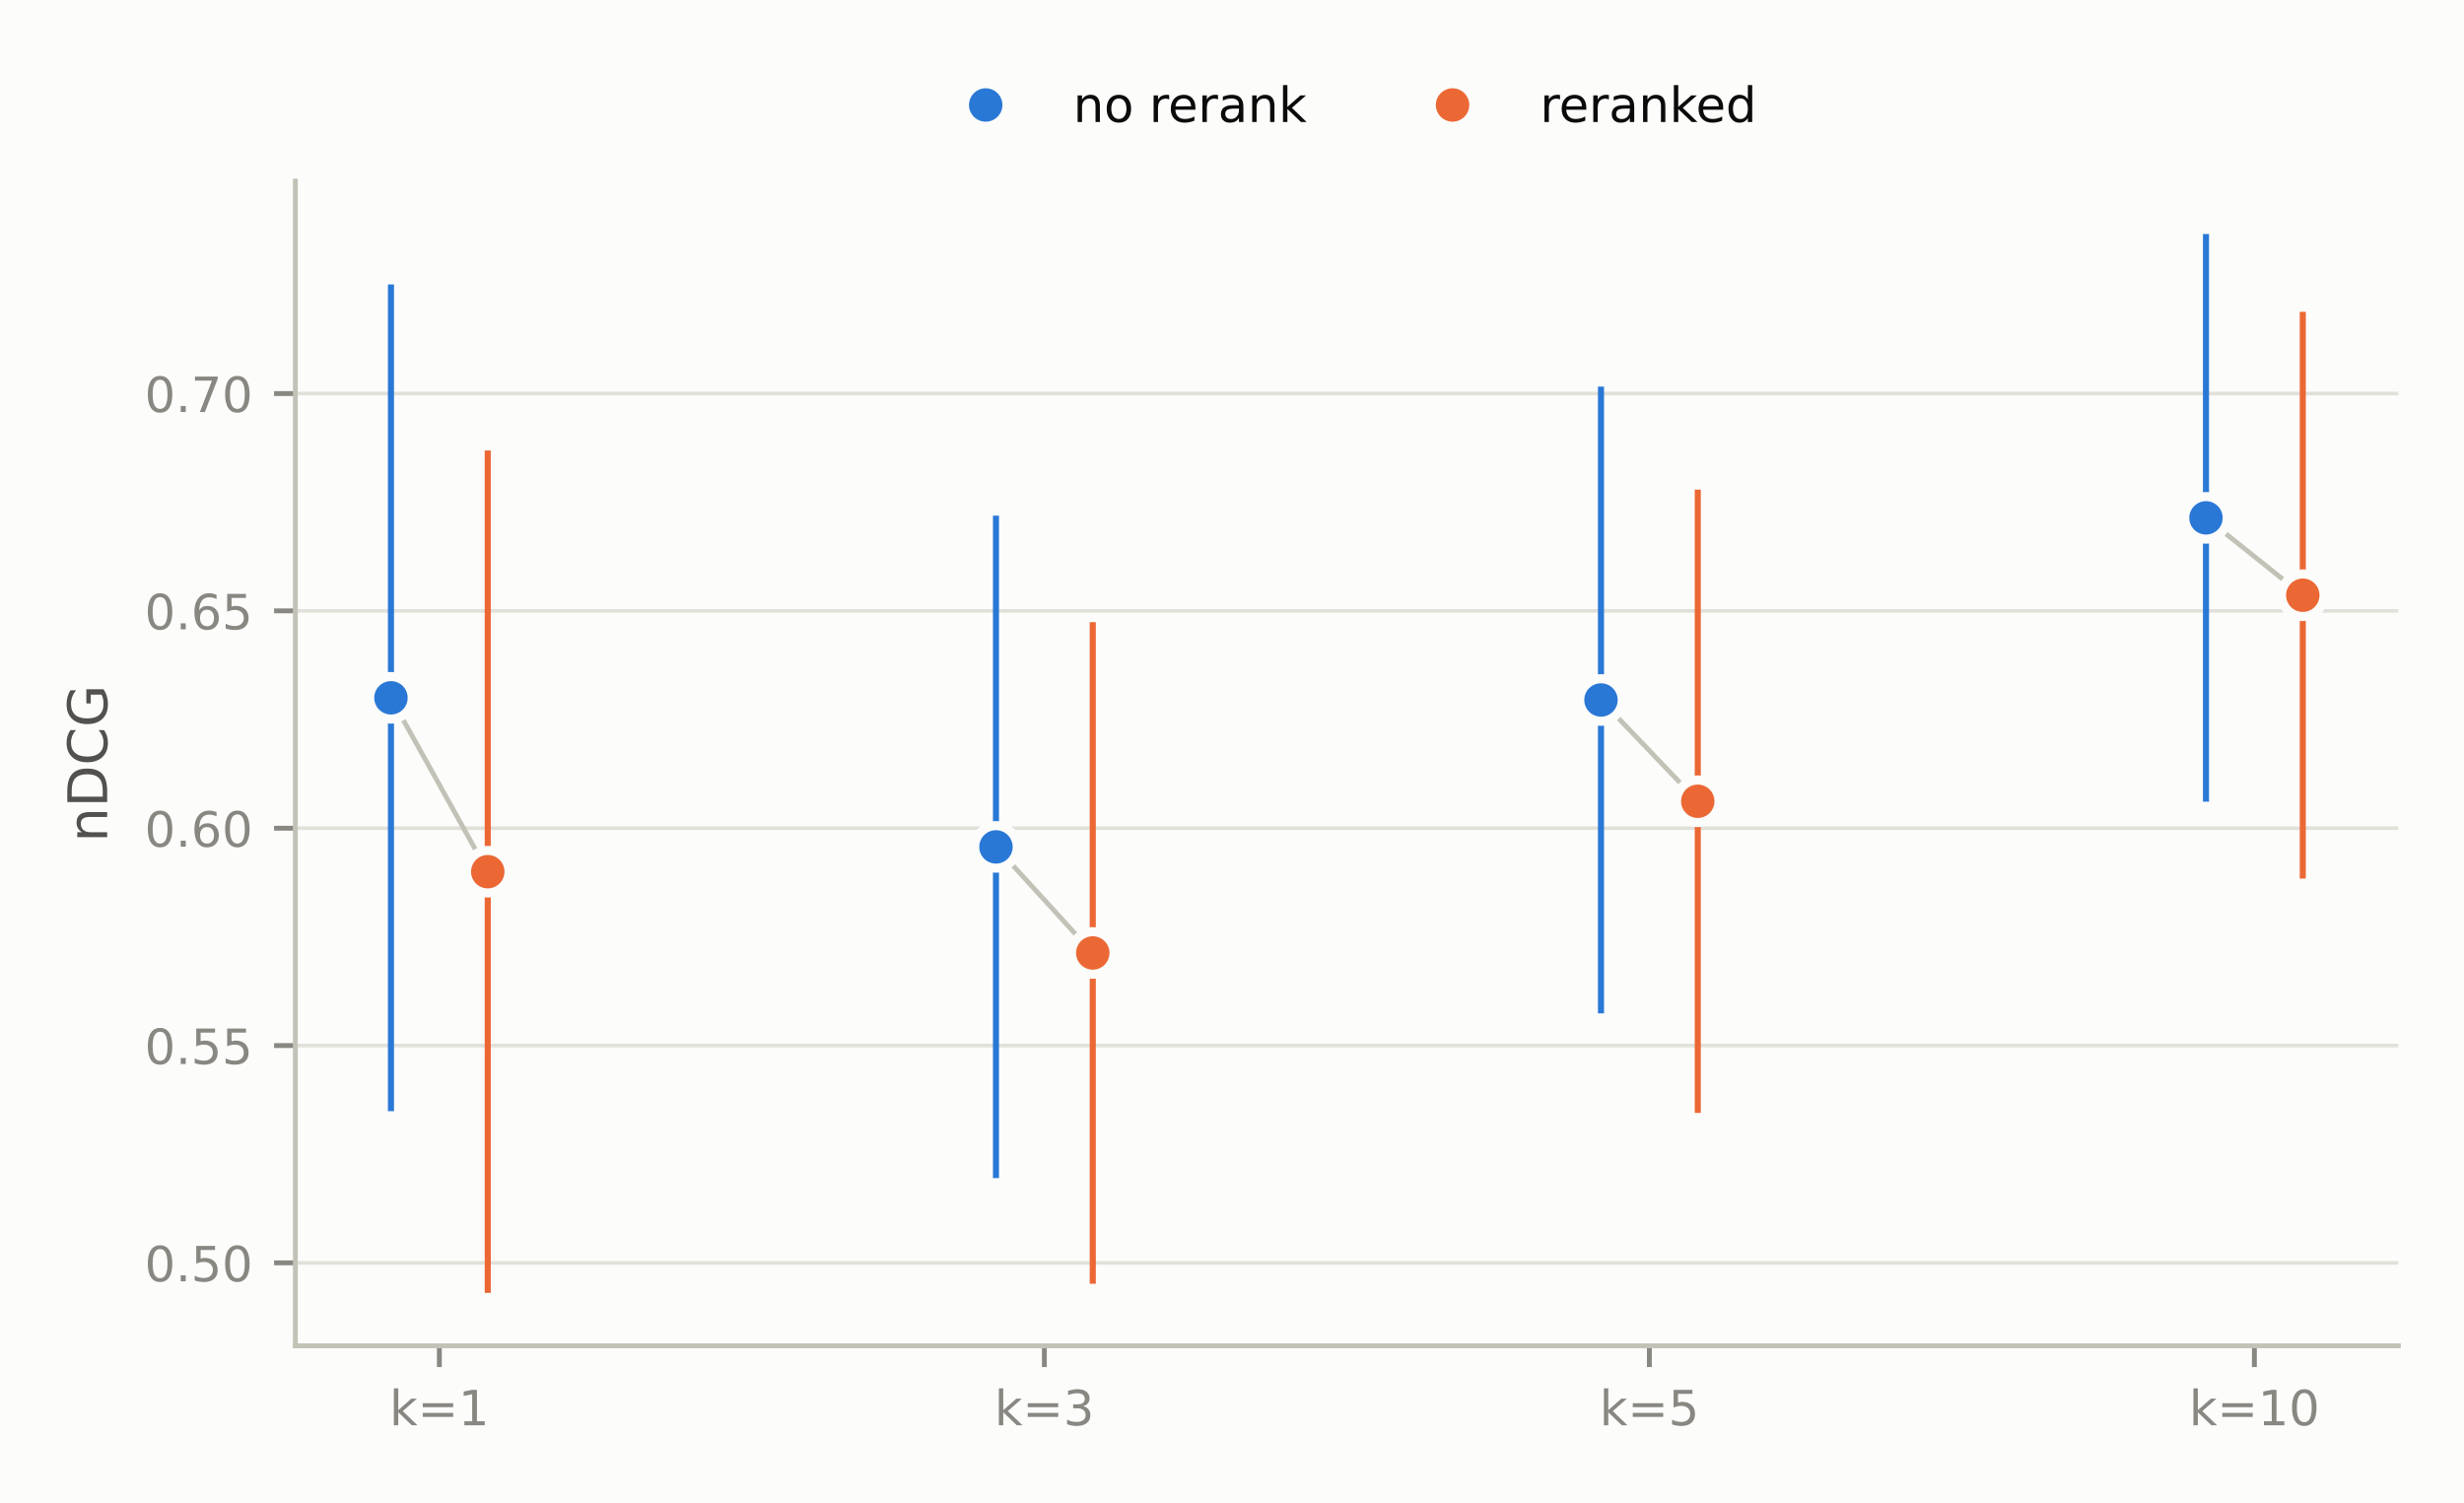
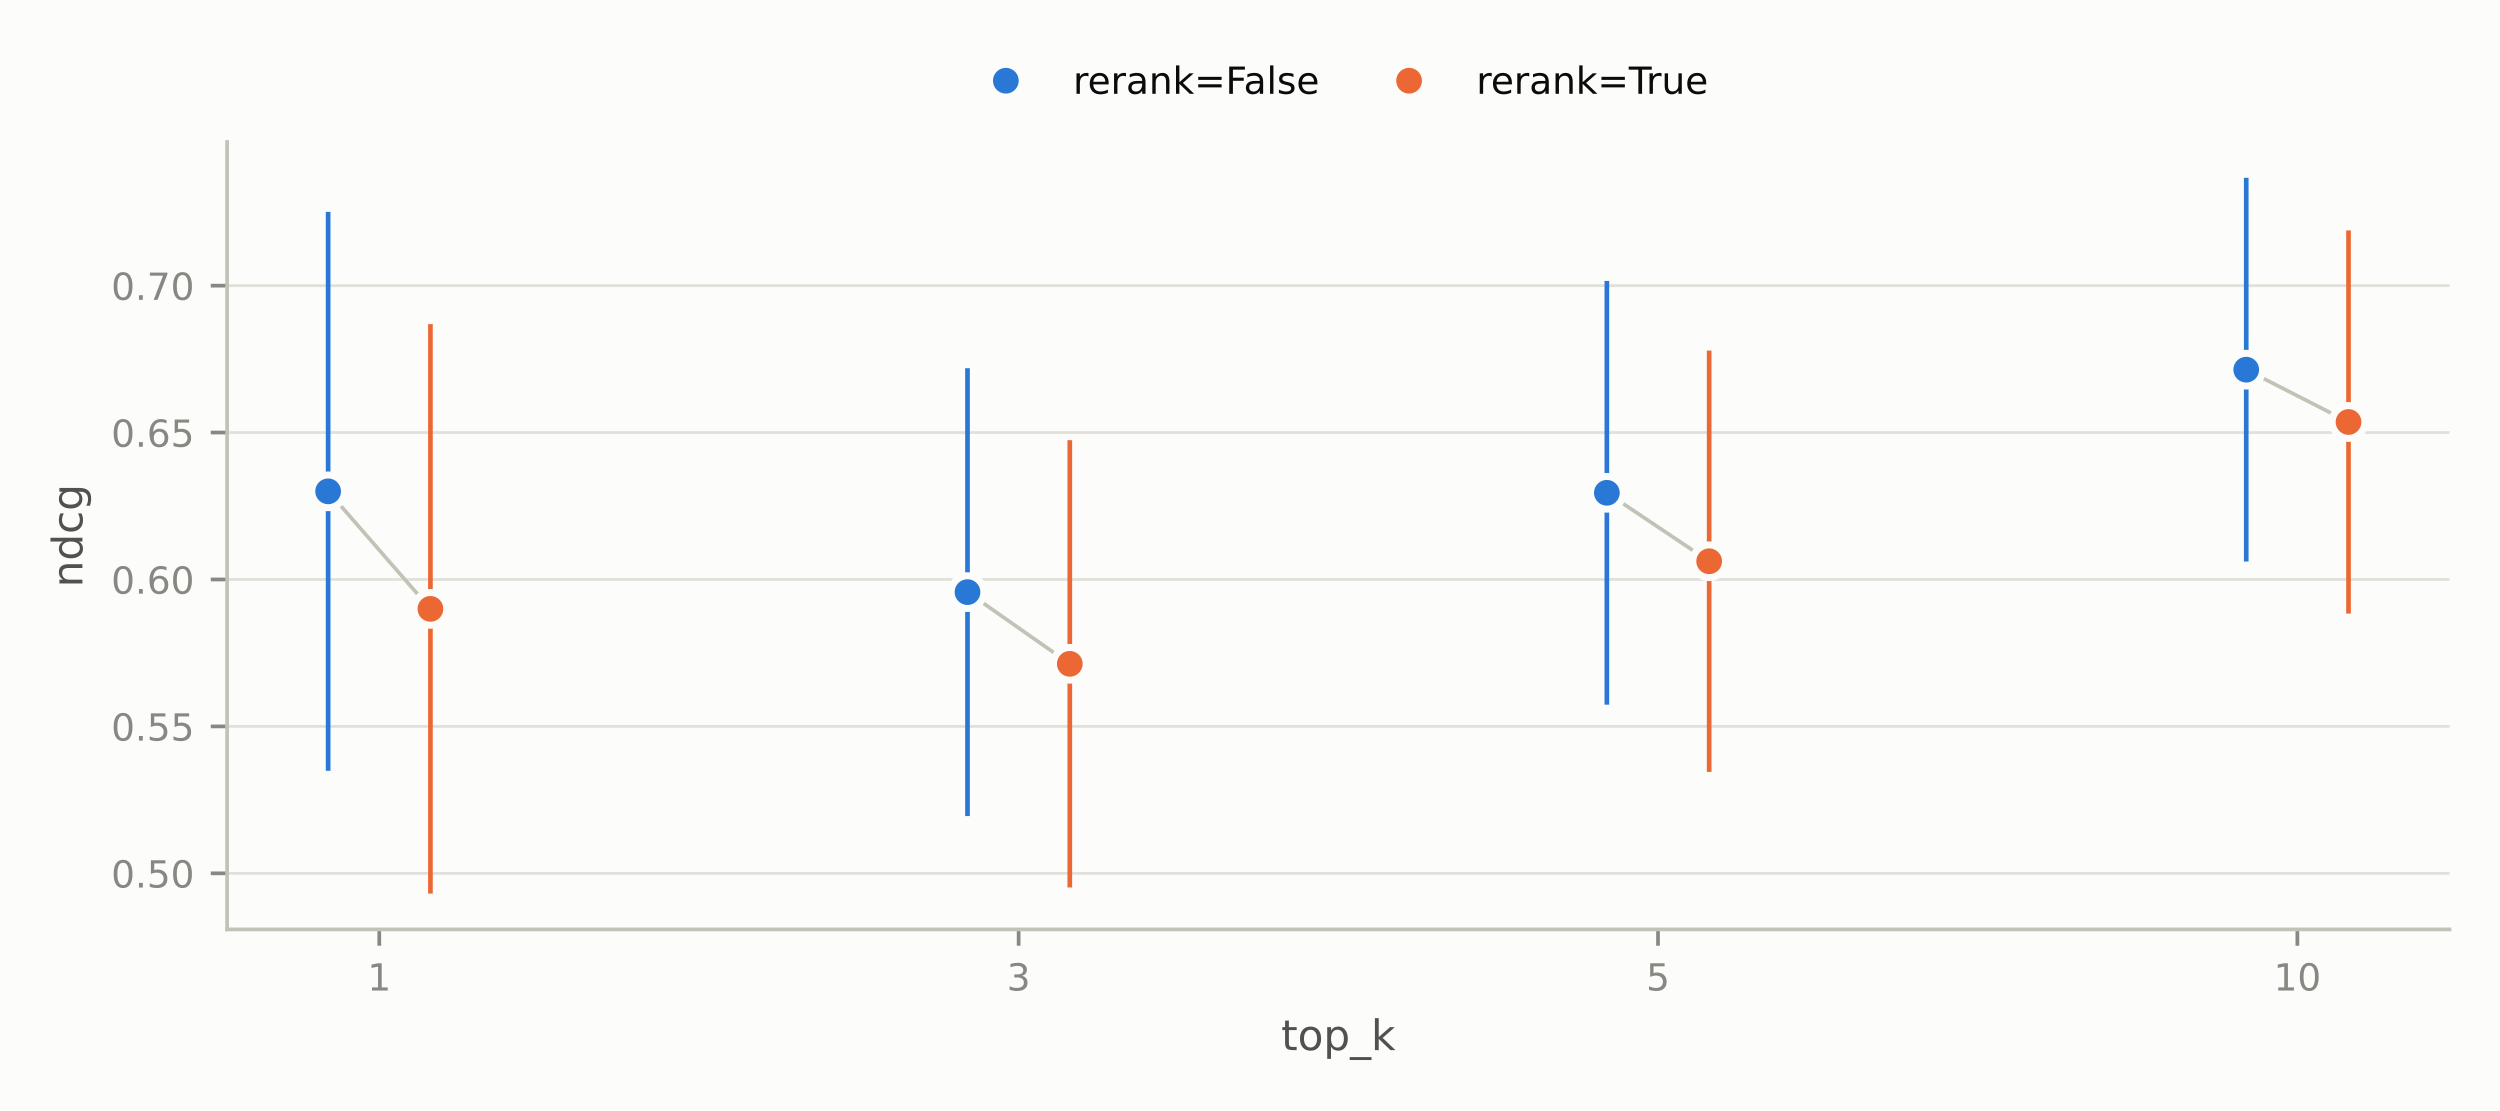
- <svg xmlns="http://www.w3.org/2000/svg" xmlns:xlink="http://www.w3.org/1999/xlink" width="405.533pt" height="247.303pt" viewBox="0 0 405.533 247.303" version="1.1">
+ <svg xmlns="http://www.w3.org/2000/svg" xmlns:xlink="http://www.w3.org/1999/xlink" width="535.131pt" height="237.742pt" viewBox="0 0 535.131 237.742" version="1.1">
  <defs>
    <style type="text/css">*{stroke-linejoin: round; stroke-linecap: butt}</style>
  </defs>
  <g id="figure_1">
    <g id="patch_1">
-       <path d="M 0 247.303  L 405.533 247.303  L 405.533 0  L 0 0  z " style="fill: #fcfcfb" />
+       <path d="M 0 237.742  L 535.131 237.742  L 535.131 -0  L 0 -0  z " style="fill: #fcfcfb" />
    </g>
    <g id="axes_1">
      <g id="patch_2">
-         <path d="M 48.612 221.502  L 394.733 221.502  L 394.733 29.804  L 48.612 29.804  z " style="fill: #fcfcfb" />
+         <path d="M 48.613 198.941  L 524.331 198.941  L 524.331 30.396  L 48.613 30.396  z " style="fill: #fcfcfb" />
      </g>
      <g id="matplotlib.axis_1">
        <g id="xtick_1">
          <g id="line2d_1">
            <defs>
-               <path id="m6f95f24a88" d="M 0 0  L 0 3.5  " style="stroke: #898781; stroke-width: 0.8" />
-             </defs>
-             <g>
-               <use xlink:href="#m6f95f24a88" x="72.311" y="221.502" style="fill: #898781; stroke: #898781; stroke-width: 0.8" />
+               <path id="me12840c925" d="M 0 0  L 0 3.5  " style="stroke: #898781; stroke-width: 0.8" />
+             </defs>
+             <g>
+               <use xlink:href="#me12840c925" x="81.185" y="198.941" style="fill: #898781; stroke: #898781; stroke-width: 0.8" />
            </g>
          </g>
          <g id="text_1">
-             <g style="fill: #898781" transform="translate(64.09804 234.5812) scale(0.08 -0.08)">
-               <defs>
-                 <path id="DejaVuSans-4e" d="M 581 4863  L 1159 4863  L 1159 1991  L 2875 3500  L 3609 3500  L 1753 1863  L 3688 0  L 2938 0  L 1159 1709  L 1159 0  L 581 0  L 581 4863  z " transform="scale(0.015625)" />
-                 <path id="DejaVuSans-20" d="M 678 2906  L 4684 2906  L 4684 2381  L 678 2381  L 678 2906  z M 678 1631  L 4684 1631  L 4684 1100  L 678 1100  L 678 1631  z " transform="scale(0.015625)" />
+             <g style="fill: #898781" transform="translate(78.64037 212.019) scale(0.08 -0.08)">
+               <defs>
                <path id="DejaVuSans-14" d="M 794 531  L 1825 531  L 1825 4091  L 703 3866  L 703 4441  L 1819 4666  L 2450 4666  L 2450 531  L 3481 531  L 3481 0  L 794 0  L 794 531  z " transform="scale(0.015625)" />
              </defs>
-               <use xlink:href="#DejaVuSans-4e" />
-               <use xlink:href="#DejaVuSans-20" transform="translate(57.90625 0)" />
-               <use xlink:href="#DejaVuSans-14" transform="translate(141.7031 0)" />
+               <use xlink:href="#DejaVuSans-14" />
            </g>
          </g>
        </g>
        <g id="xtick_2">
          <g id="line2d_2">
            <g>
-               <use xlink:href="#m6f95f24a88" x="171.885" y="221.502" style="fill: #898781; stroke: #898781; stroke-width: 0.8" />
+               <use xlink:href="#me12840c925" x="218.043" y="198.941" style="fill: #898781; stroke: #898781; stroke-width: 0.8" />
            </g>
          </g>
          <g id="text_2">
-             <g style="fill: #898781" transform="translate(163.6723 234.5812) scale(0.08 -0.08)">
+             <g style="fill: #898781" transform="translate(215.4982 212.019) scale(0.08 -0.08)">
              <defs>
                <path id="DejaVuSans-16" d="M 2597 2516  Q 3050 2419 3304 2112  Q 3559 1806 3559 1356  Q 3559 666 3084 287  Q 2609 -91 1734 -91  Q 1441 -91 1130 -33  Q 819 25 488 141  L 488 750  Q 750 597 1062 519  Q 1375 441 1716 441  Q 2309 441 2620 675  Q 2931 909 2931 1356  Q 2931 1769 2642 2001  Q 2353 2234 1838 2234  L 1294 2234  L 1294 2753  L 1863 2753  Q 2328 2753 2575 2939  Q 2822 3125 2822 3475  Q 2822 3834 2567 4026  Q 2313 4219 1838 4219  Q 1578 4219 1281 4162  Q 984 4106 628 3988  L 628 4550  Q 988 4650 1302 4700  Q 1616 4750 1894 4750  Q 2613 4750 3031 4423  Q 3450 4097 3450 3541  Q 3450 3153 3228 2886  Q 3006 2619 2597 2516  z " transform="scale(0.015625)" />
              </defs>
-               <use xlink:href="#DejaVuSans-4e" />
-               <use xlink:href="#DejaVuSans-20" transform="translate(57.90625 0)" />
-               <use xlink:href="#DejaVuSans-16" transform="translate(141.7031 0)" />
+               <use xlink:href="#DejaVuSans-16" />
            </g>
          </g>
        </g>
        <g id="xtick_3">
          <g id="line2d_3">
            <g>
-               <use xlink:href="#m6f95f24a88" x="271.46" y="221.502" style="fill: #898781; stroke: #898781; stroke-width: 0.8" />
+               <use xlink:href="#me12840c925" x="354.901" y="198.941" style="fill: #898781; stroke: #898781; stroke-width: 0.8" />
            </g>
          </g>
          <g id="text_3">
-             <g style="fill: #898781" transform="translate(263.2465 234.5812) scale(0.08 -0.08)">
+             <g style="fill: #898781" transform="translate(352.3561 212.019) scale(0.08 -0.08)">
              <defs>
                <path id="DejaVuSans-18" d="M 691 4666  L 3169 4666  L 3169 4134  L 1269 4134  L 1269 2991  Q 1406 3038 1543 3061  Q 1681 3084 1819 3084  Q 2600 3084 3056 2656  Q 3513 2228 3513 1497  Q 3513 744 3044 326  Q 2575 -91 1722 -91  Q 1428 -91 1123 -41  Q 819 9 494 109  L 494 744  Q 775 591 1075 516  Q 1375 441 1709 441  Q 2250 441 2565 725  Q 2881 1009 2881 1497  Q 2881 1984 2565 2268  Q 2250 2553 1709 2553  Q 1456 2553 1204 2497  Q 953 2441 691 2322  L 691 4666  z " transform="scale(0.015625)" />
              </defs>
-               <use xlink:href="#DejaVuSans-4e" />
-               <use xlink:href="#DejaVuSans-20" transform="translate(57.90625 0)" />
-               <use xlink:href="#DejaVuSans-18" transform="translate(141.7031 0)" />
+               <use xlink:href="#DejaVuSans-18" />
            </g>
          </g>
        </g>
        <g id="xtick_4">
          <g id="line2d_4">
            <g>
-               <use xlink:href="#m6f95f24a88" x="371.034" y="221.502" style="fill: #898781; stroke: #898781; stroke-width: 0.8" />
+               <use xlink:href="#me12840c925" x="491.759" y="198.941" style="fill: #898781; stroke: #898781; stroke-width: 0.8" />
            </g>
          </g>
          <g id="text_4">
-             <g style="fill: #898781" transform="translate(360.2757 234.5812) scale(0.08 -0.08)">
+             <g style="fill: #898781" transform="translate(486.6689 212.019) scale(0.08 -0.08)">
              <defs>
                <path id="DejaVuSans-13" d="M 2034 4250  Q 1547 4250 1301 3770  Q 1056 3291 1056 2328  Q 1056 1369 1301 889  Q 1547 409 2034 409  Q 2525 409 2770 889  Q 3016 1369 3016 2328  Q 3016 3291 2770 3770  Q 2525 4250 2034 4250  z M 2034 4750  Q 2819 4750 3233 4129  Q 3647 3509 3647 2328  Q 3647 1150 3233 529  Q 2819 -91 2034 -91  Q 1250 -91 836 529  Q 422 1150 422 2328  Q 422 3509 836 4129  Q 1250 4750 2034 4750  z " transform="scale(0.015625)" />
              </defs>
-               <use xlink:href="#DejaVuSans-4e" />
-               <use xlink:href="#DejaVuSans-20" transform="translate(57.90625 0)" />
-               <use xlink:href="#DejaVuSans-14" transform="translate(141.7031 0)" />
-               <use xlink:href="#DejaVuSans-13" transform="translate(205.3281 0)" />
-             </g>
+               <use xlink:href="#DejaVuSans-14" />
+               <use xlink:href="#DejaVuSans-13" transform="translate(63.625 0)" />
+             </g>
+           </g>
+         </g>
+         <g id="text_5">
+           <g style="fill: #52514e" transform="translate(274.242 224.7794) scale(0.09 -0.09)">
+             <defs>
+               <path id="DejaVuSans-57" d="M 1172 4494  L 1172 3500  L 2356 3500  L 2356 3053  L 1172 3053  L 1172 1153  Q 1172 725 1289 603  Q 1406 481 1766 481  L 2356 481  L 2356 0  L 1766 0  Q 1100 0 847 248  Q 594 497 594 1153  L 594 3053  L 172 3053  L 172 3500  L 594 3500  L 594 4494  L 1172 4494  z " transform="scale(0.015625)" />
+               <path id="DejaVuSans-52" d="M 1959 3097  Q 1497 3097 1228 2736  Q 959 2375 959 1747  Q 959 1119 1226 758  Q 1494 397 1959 397  Q 2419 397 2687 759  Q 2956 1122 2956 1747  Q 2956 2369 2687 2733  Q 2419 3097 1959 3097  z M 1959 3584  Q 2709 3584 3137 3096  Q 3566 2609 3566 1747  Q 3566 888 3137 398  Q 2709 -91 1959 -91  Q 1206 -91 779 398  Q 353 888 353 1747  Q 353 2609 779 3096  Q 1206 3584 1959 3584  z " transform="scale(0.015625)" />
+               <path id="DejaVuSans-53" d="M 1159 525  L 1159 -1331  L 581 -1331  L 581 3500  L 1159 3500  L 1159 2969  Q 1341 3281 1617 3432  Q 1894 3584 2278 3584  Q 2916 3584 3314 3078  Q 3713 2572 3713 1747  Q 3713 922 3314 415  Q 2916 -91 2278 -91  Q 1894 -91 1617 61  Q 1341 213 1159 525  z M 3116 1747  Q 3116 2381 2855 2742  Q 2594 3103 2138 3103  Q 1681 3103 1420 2742  Q 1159 2381 1159 1747  Q 1159 1113 1420 752  Q 1681 391 2138 391  Q 2594 391 2855 752  Q 3116 1113 3116 1747  z " transform="scale(0.015625)" />
+               <path id="DejaVuSans-42" d="M 3263 -1063  L 3263 -1509  L -63 -1509  L -63 -1063  L 3263 -1063  z " transform="scale(0.015625)" />
+               <path id="DejaVuSans-4e" d="M 581 4863  L 1159 4863  L 1159 1991  L 2875 3500  L 3609 3500  L 1753 1863  L 3688 0  L 2938 0  L 1159 1709  L 1159 0  L 581 0  L 581 4863  z " transform="scale(0.015625)" />
+             </defs>
+             <use xlink:href="#DejaVuSans-57" />
+             <use xlink:href="#DejaVuSans-52" transform="translate(39.20312 0)" />
+             <use xlink:href="#DejaVuSans-53" transform="translate(100.3906 0)" />
+             <use xlink:href="#DejaVuSans-42" transform="translate(163.875 0)" />
+             <use xlink:href="#DejaVuSans-4e" transform="translate(213.875 0)" />
          </g>
        </g>
      </g>
      <g id="matplotlib.axis_2">
        <g id="ytick_1">
          <g id="line2d_5">
-             <path d="M 48.612 207.853  L 394.733 207.853  " clip-path="url(#p7a09bce67a)" style="fill: none; stroke: #e1e0d9; stroke-width: 0.6; stroke-linecap: round" />
+             <path d="M 48.613 186.94  L 524.331 186.94  " clip-path="url(#p72d8df6073)" style="fill: none; stroke: #e1e0d9; stroke-width: 0.6; stroke-linecap: round" />
          </g>
          <g id="line2d_6">
            <defs>
-               <path id="m1d4fa30720" d="M 0 0  L -3.5 0  " style="stroke: #898781; stroke-width: 0.8" />
-             </defs>
-             <g>
-               <use xlink:href="#m1d4fa30720" x="48.612" y="207.853" style="fill: #898781; stroke: #898781; stroke-width: 0.8" />
-             </g>
-           </g>
-           <g id="text_5">
-             <g style="fill: #898781" transform="translate(23.8 210.8917) scale(0.08 -0.08)">
+               <path id="m67ef03d42b" d="M 0 0  L -3.5 0  " style="stroke: #898781; stroke-width: 0.8" />
+             </defs>
+             <g>
+               <use xlink:href="#m67ef03d42b" x="48.613" y="186.94" style="fill: #898781; stroke: #898781; stroke-width: 0.8" />
+             </g>
+           </g>
+           <g id="text_6">
+             <g style="fill: #898781" transform="translate(23.8007 189.9788) scale(0.08 -0.08)">
              <defs>
                <path id="DejaVuSans-11" d="M 684 794  L 1344 794  L 1344 0  L 684 0  L 684 794  z " transform="scale(0.015625)" />
              </defs>
              <use xlink:href="#DejaVuSans-13" />
              <use xlink:href="#DejaVuSans-11" transform="translate(63.625 0)" />
              <use xlink:href="#DejaVuSans-18" transform="translate(95.40625 0)" />
              <use xlink:href="#DejaVuSans-13" transform="translate(159.0312 0)" />
            </g>
          </g>
        </g>
        <g id="ytick_2">
          <g id="line2d_7">
-             <path d="M 48.612 172.083  L 394.733 172.083  " clip-path="url(#p7a09bce67a)" style="fill: none; stroke: #e1e0d9; stroke-width: 0.6; stroke-linecap: round" />
+             <path d="M 48.613 155.49  L 524.331 155.49  " clip-path="url(#p72d8df6073)" style="fill: none; stroke: #e1e0d9; stroke-width: 0.6; stroke-linecap: round" />
          </g>
          <g id="line2d_8">
            <g>
-               <use xlink:href="#m1d4fa30720" x="48.612" y="172.083" style="fill: #898781; stroke: #898781; stroke-width: 0.8" />
-             </g>
-           </g>
-           <g id="text_6">
-             <g style="fill: #898781" transform="translate(23.8 175.1217) scale(0.08 -0.08)">
+               <use xlink:href="#m67ef03d42b" x="48.613" y="155.49" style="fill: #898781; stroke: #898781; stroke-width: 0.8" />
+             </g>
+           </g>
+           <g id="text_7">
+             <g style="fill: #898781" transform="translate(23.8007 158.5292) scale(0.08 -0.08)">
              <use xlink:href="#DejaVuSans-13" />
              <use xlink:href="#DejaVuSans-11" transform="translate(63.625 0)" />
              <use xlink:href="#DejaVuSans-18" transform="translate(95.40625 0)" />
              <use xlink:href="#DejaVuSans-18" transform="translate(159.0312 0)" />
            </g>
          </g>
        </g>
        <g id="ytick_3">
          <g id="line2d_9">
-             <path d="M 48.612 136.313  L 394.733 136.313  " clip-path="url(#p7a09bce67a)" style="fill: none; stroke: #e1e0d9; stroke-width: 0.6; stroke-linecap: round" />
+             <path d="M 48.613 124.041  L 524.331 124.041  " clip-path="url(#p72d8df6073)" style="fill: none; stroke: #e1e0d9; stroke-width: 0.6; stroke-linecap: round" />
          </g>
          <g id="line2d_10">
            <g>
-               <use xlink:href="#m1d4fa30720" x="48.612" y="136.313" style="fill: #898781; stroke: #898781; stroke-width: 0.8" />
-             </g>
-           </g>
-           <g id="text_7">
-             <g style="fill: #898781" transform="translate(23.8 139.3517) scale(0.08 -0.08)">
+               <use xlink:href="#m67ef03d42b" x="48.613" y="124.041" style="fill: #898781; stroke: #898781; stroke-width: 0.8" />
+             </g>
+           </g>
+           <g id="text_8">
+             <g style="fill: #898781" transform="translate(23.8007 127.0796) scale(0.08 -0.08)">
              <defs>
                <path id="DejaVuSans-19" d="M 2113 2584  Q 1688 2584 1439 2293  Q 1191 2003 1191 1497  Q 1191 994 1439 701  Q 1688 409 2113 409  Q 2538 409 2786 701  Q 3034 994 3034 1497  Q 3034 2003 2786 2293  Q 2538 2584 2113 2584  z M 3366 4563  L 3366 3988  Q 3128 4100 2886 4159  Q 2644 4219 2406 4219  Q 1781 4219 1451 3797  Q 1122 3375 1075 2522  Q 1259 2794 1537 2939  Q 1816 3084 2150 3084  Q 2853 3084 3261 2657  Q 3669 2231 3669 1497  Q 3669 778 3244 343  Q 2819 -91 2113 -91  Q 1303 -91 875 529  Q 447 1150 447 2328  Q 447 3434 972 4092  Q 1497 4750 2381 4750  Q 2619 4750 2861 4703  Q 3103 4656 3366 4563  z " transform="scale(0.015625)" />
              </defs>
              <use xlink:href="#DejaVuSans-13" />
              <use xlink:href="#DejaVuSans-11" transform="translate(63.625 0)" />
              <use xlink:href="#DejaVuSans-19" transform="translate(95.40625 0)" />
              <use xlink:href="#DejaVuSans-13" transform="translate(159.0312 0)" />
            </g>
          </g>
        </g>
        <g id="ytick_4">
          <g id="line2d_11">
-             <path d="M 48.612 100.543  L 394.733 100.543  " clip-path="url(#p7a09bce67a)" style="fill: none; stroke: #e1e0d9; stroke-width: 0.6; stroke-linecap: round" />
+             <path d="M 48.613 92.591  L 524.331 92.591  " clip-path="url(#p72d8df6073)" style="fill: none; stroke: #e1e0d9; stroke-width: 0.6; stroke-linecap: round" />
          </g>
          <g id="line2d_12">
            <g>
-               <use xlink:href="#m1d4fa30720" x="48.612" y="100.543" style="fill: #898781; stroke: #898781; stroke-width: 0.8" />
-             </g>
-           </g>
-           <g id="text_8">
-             <g style="fill: #898781" transform="translate(23.8 103.5817) scale(0.08 -0.08)">
+               <use xlink:href="#m67ef03d42b" x="48.613" y="92.591" style="fill: #898781; stroke: #898781; stroke-width: 0.8" />
+             </g>
+           </g>
+           <g id="text_9">
+             <g style="fill: #898781" transform="translate(23.8007 95.63) scale(0.08 -0.08)">
              <use xlink:href="#DejaVuSans-13" />
              <use xlink:href="#DejaVuSans-11" transform="translate(63.625 0)" />
              <use xlink:href="#DejaVuSans-19" transform="translate(95.40625 0)" />
              <use xlink:href="#DejaVuSans-18" transform="translate(159.0312 0)" />
            </g>
          </g>
        </g>
        <g id="ytick_5">
          <g id="line2d_13">
-             <path d="M 48.612 64.773  L 394.733 64.773  " clip-path="url(#p7a09bce67a)" style="fill: none; stroke: #e1e0d9; stroke-width: 0.6; stroke-linecap: round" />
+             <path d="M 48.613 61.141  L 524.331 61.141  " clip-path="url(#p72d8df6073)" style="fill: none; stroke: #e1e0d9; stroke-width: 0.6; stroke-linecap: round" />
          </g>
          <g id="line2d_14">
            <g>
-               <use xlink:href="#m1d4fa30720" x="48.612" y="64.773" style="fill: #898781; stroke: #898781; stroke-width: 0.8" />
-             </g>
-           </g>
-           <g id="text_9">
-             <g style="fill: #898781" transform="translate(23.8 67.81165) scale(0.08 -0.08)">
+               <use xlink:href="#m67ef03d42b" x="48.613" y="61.141" style="fill: #898781; stroke: #898781; stroke-width: 0.8" />
+             </g>
+           </g>
+           <g id="text_10">
+             <g style="fill: #898781" transform="translate(23.8007 64.18042) scale(0.08 -0.08)">
              <defs>
                <path id="DejaVuSans-1a" d="M 525 4666  L 3525 4666  L 3525 4397  L 1831 0  L 1172 0  L 2766 4134  L 525 4134  L 525 4666  z " transform="scale(0.015625)" />
              </defs>
              <use xlink:href="#DejaVuSans-13" />
              <use xlink:href="#DejaVuSans-11" transform="translate(63.625 0)" />
              <use xlink:href="#DejaVuSans-1a" transform="translate(95.40625 0)" />
              <use xlink:href="#DejaVuSans-13" transform="translate(159.0312 0)" />
            </g>
          </g>
        </g>
-         <g id="text_10">
-           <g style="fill: #52514e" transform="translate(17.63789 138.5991) rotate(-90) scale(0.09 -0.09)">
+         <g id="text_11">
+           <g style="fill: #52514e" transform="translate(17.63859 125.7083) rotate(-90) scale(0.09 -0.09)">
            <defs>
              <path id="DejaVuSans-51" d="M 3513 2113  L 3513 0  L 2938 0  L 2938 2094  Q 2938 2591 2744 2837  Q 2550 3084 2163 3084  Q 1697 3084 1428 2787  Q 1159 2491 1159 1978  L 1159 0  L 581 0  L 581 3500  L 1159 3500  L 1159 2956  Q 1366 3272 1645 3428  Q 1925 3584 2291 3584  Q 2894 3584 3203 3211  Q 3513 2838 3513 2113  z " transform="scale(0.015625)" />
-               <path id="DejaVuSans-27" d="M 1259 4147  L 1259 519  L 2022 519  Q 2988 519 3436 956  Q 3884 1394 3884 2338  Q 3884 3275 3436 3711  Q 2988 4147 2022 4147  L 1259 4147  z M 628 4666  L 1925 4666  Q 3281 4666 3915 4102  Q 4550 3538 4550 2338  Q 4550 1131 3912 565  Q 3275 0 1925 0  L 628 0  L 628 4666  z " transform="scale(0.015625)" />
-               <path id="DejaVuSans-26" d="M 4122 4306  L 4122 3641  Q 3803 3938 3442 4084  Q 3081 4231 2675 4231  Q 1875 4231 1450 3742  Q 1025 3253 1025 2328  Q 1025 1406 1450 917  Q 1875 428 2675 428  Q 3081 428 3442 575  Q 3803 722 4122 1019  L 4122 359  Q 3791 134 3420 21  Q 3050 -91 2638 -91  Q 1578 -91 968 557  Q 359 1206 359 2328  Q 359 3453 968 4101  Q 1578 4750 2638 4750  Q 3056 4750 3426 4639  Q 3797 4528 4122 4306  z " transform="scale(0.015625)" />
-               <path id="DejaVuSans-2a" d="M 3809 666  L 3809 1919  L 2778 1919  L 2778 2438  L 4434 2438  L 4434 434  Q 4069 175 3628 42  Q 3188 -91 2688 -91  Q 1594 -91 976 548  Q 359 1188 359 2328  Q 359 3472 976 4111  Q 1594 4750 2688 4750  Q 3144 4750 3555 4637  Q 3966 4525 4313 4306  L 4313 3634  Q 3963 3931 3569 4081  Q 3175 4231 2741 4231  Q 1884 4231 1454 3753  Q 1025 3275 1025 2328  Q 1025 1384 1454 906  Q 1884 428 2741 428  Q 3075 428 3337 486  Q 3600 544 3809 666  z " transform="scale(0.015625)" />
+               <path id="DejaVuSans-47" d="M 2906 2969  L 2906 4863  L 3481 4863  L 3481 0  L 2906 0  L 2906 525  Q 2725 213 2448 61  Q 2172 -91 1784 -91  Q 1150 -91 751 415  Q 353 922 353 1747  Q 353 2572 751 3078  Q 1150 3584 1784 3584  Q 2172 3584 2448 3432  Q 2725 3281 2906 2969  z M 947 1747  Q 947 1113 1208 752  Q 1469 391 1925 391  Q 2381 391 2643 752  Q 2906 1113 2906 1747  Q 2906 2381 2643 2742  Q 2381 3103 1925 3103  Q 1469 3103 1208 2742  Q 947 2381 947 1747  z " transform="scale(0.015625)" />
+               <path id="DejaVuSans-46" d="M 3122 3366  L 3122 2828  Q 2878 2963 2633 3030  Q 2388 3097 2138 3097  Q 1578 3097 1268 2742  Q 959 2388 959 1747  Q 959 1106 1268 751  Q 1578 397 2138 397  Q 2388 397 2633 464  Q 2878 531 3122 666  L 3122 134  Q 2881 22 2623 -34  Q 2366 -91 2075 -91  Q 1284 -91 818 406  Q 353 903 353 1747  Q 353 2603 823 3093  Q 1294 3584 2113 3584  Q 2378 3584 2631 3529  Q 2884 3475 3122 3366  z " transform="scale(0.015625)" />
+               <path id="DejaVuSans-4a" d="M 2906 1791  Q 2906 2416 2648 2759  Q 2391 3103 1925 3103  Q 1463 3103 1205 2759  Q 947 2416 947 1791  Q 947 1169 1205 825  Q 1463 481 1925 481  Q 2391 481 2648 825  Q 2906 1169 2906 1791  z M 3481 434  Q 3481 -459 3084 -895  Q 2688 -1331 1869 -1331  Q 1566 -1331 1297 -1286  Q 1028 -1241 775 -1147  L 775 -588  Q 1028 -725 1275 -790  Q 1522 -856 1778 -856  Q 2344 -856 2625 -561  Q 2906 -266 2906 331  L 2906 616  Q 2728 306 2450 153  Q 2172 0 1784 0  Q 1141 0 747 490  Q 353 981 353 1791  Q 353 2603 747 3093  Q 1141 3584 1784 3584  Q 2172 3584 2450 3431  Q 2728 3278 2906 2969  L 2906 3500  L 3481 3500  L 3481 434  z " transform="scale(0.015625)" />
            </defs>
            <use xlink:href="#DejaVuSans-51" />
-             <use xlink:href="#DejaVuSans-27" transform="translate(63.375 0)" />
-             <use xlink:href="#DejaVuSans-26" transform="translate(140.375 0)" />
-             <use xlink:href="#DejaVuSans-2a" transform="translate(210.2031 0)" />
+             <use xlink:href="#DejaVuSans-47" transform="translate(63.375 0)" />
+             <use xlink:href="#DejaVuSans-46" transform="translate(126.8594 0)" />
+             <use xlink:href="#DejaVuSans-4a" transform="translate(181.8438 0)" />
          </g>
        </g>
      </g>
      <g id="line2d_15">
-         <path d="M 64.345 114.851  L 80.277 143.467  " clip-path="url(#p7a09bce67a)" style="fill: none; stroke: #c3c2b7; stroke-width: 0.8; stroke-linecap: round" />
+         <path d="M 70.237 105.171  L 92.134 130.33  " clip-path="url(#p72d8df6073)" style="fill: none; stroke: #c3c2b7; stroke-width: 0.8; stroke-linecap: round" />
      </g>
      <g id="line2d_16">
-         <path d="M 163.919 139.389  L 179.851 156.845  " clip-path="url(#p7a09bce67a)" style="fill: none; stroke: #c3c2b7; stroke-width: 0.8; stroke-linecap: round" />
+         <path d="M 207.095 126.745  L 228.992 142.093  " clip-path="url(#p72d8df6073)" style="fill: none; stroke: #c3c2b7; stroke-width: 0.8; stroke-linecap: round" />
      </g>
      <g id="line2d_17">
-         <path d="M 263.494 115.208  L 279.426 131.877  " clip-path="url(#p7a09bce67a)" style="fill: none; stroke: #c3c2b7; stroke-width: 0.8; stroke-linecap: round" />
+         <path d="M 343.952 105.485  L 365.85 120.141  " clip-path="url(#p72d8df6073)" style="fill: none; stroke: #c3c2b7; stroke-width: 0.8; stroke-linecap: round" />
      </g>
      <g id="line2d_18">
-         <path d="M 363.068 85.233  L 379 97.967  " clip-path="url(#p7a09bce67a)" style="fill: none; stroke: #c3c2b7; stroke-width: 0.8; stroke-linecap: round" />
+         <path d="M 480.81 79.131  L 502.708 90.327  " clip-path="url(#p72d8df6073)" style="fill: none; stroke: #c3c2b7; stroke-width: 0.8; stroke-linecap: round" />
      </g>
      <g id="patch_3">
-         <path d="M 48.612 221.502  L 48.612 29.804  " style="fill: none; stroke: #c3c2b7; stroke-width: 0.8; stroke-linejoin: miter; stroke-linecap: square" />
+         <path d="M 48.613 198.941  L 48.613 30.396  " style="fill: none; stroke: #c3c2b7; stroke-width: 0.8; stroke-linejoin: miter; stroke-linecap: square" />
      </g>
      <g id="patch_4">
-         <path d="M 48.612 221.502  L 394.733 221.502  " style="fill: none; stroke: #c3c2b7; stroke-width: 0.8; stroke-linejoin: miter; stroke-linecap: square" />
+         <path d="M 48.613 198.941  L 524.331 198.941  " style="fill: none; stroke: #c3c2b7; stroke-width: 0.8; stroke-linejoin: miter; stroke-linecap: square" />
      </g>
      <g id="LineCollection_1">
-         <path d="M 64.345 182.885  L 64.345 46.816  " clip-path="url(#p7a09bce67a)" style="fill: none; stroke: #2a78d6" />
-         <path d="M 163.919 193.902  L 163.919 84.875  " clip-path="url(#p7a09bce67a)" style="fill: none; stroke: #2a78d6" />
-         <path d="M 263.494 166.789  L 263.494 63.628  " clip-path="url(#p7a09bce67a)" style="fill: none; stroke: #2a78d6" />
-         <path d="M 363.068 131.949  L 363.068 38.517  " clip-path="url(#p7a09bce67a)" style="fill: none; stroke: #2a78d6" />
+         <path d="M 70.237 164.988  L 70.237 45.354  " clip-path="url(#p72d8df6073)" style="fill: none; stroke: #2a78d6" />
+         <path d="M 207.095 174.674  L 207.095 78.816  " clip-path="url(#p72d8df6073)" style="fill: none; stroke: #2a78d6" />
+         <path d="M 343.952 150.836  L 343.952 60.135  " clip-path="url(#p72d8df6073)" style="fill: none; stroke: #2a78d6" />
+         <path d="M 480.81 120.204  L 480.81 38.057  " clip-path="url(#p72d8df6073)" style="fill: none; stroke: #2a78d6" />
      </g>
      <g id="LineCollection_2">
-         <path d="M 80.277 212.789  L 80.277 74.144  " clip-path="url(#p7a09bce67a)" style="fill: none; stroke: #eb6834" />
-         <path d="M 179.851 211.287  L 179.851 102.403  " clip-path="url(#p7a09bce67a)" style="fill: none; stroke: #eb6834" />
-         <path d="M 279.426 183.171  L 279.426 80.583  " clip-path="url(#p7a09bce67a)" style="fill: none; stroke: #eb6834" />
-         <path d="M 379 144.611  L 379 51.323  " clip-path="url(#p7a09bce67a)" style="fill: none; stroke: #eb6834" />
+         <path d="M 92.134 191.28  L 92.134 69.381  " clip-path="url(#p72d8df6073)" style="fill: none; stroke: #eb6834" />
+         <path d="M 228.992 189.959  L 228.992 94.226  " clip-path="url(#p72d8df6073)" style="fill: none; stroke: #eb6834" />
+         <path d="M 365.85 165.239  L 365.85 75.042  " clip-path="url(#p72d8df6073)" style="fill: none; stroke: #eb6834" />
+         <path d="M 502.708 131.337  L 502.708 49.316  " clip-path="url(#p72d8df6073)" style="fill: none; stroke: #eb6834" />
      </g>
      <g id="line2d_19">
        <defs>
-           <path id="m15eaf0b1b2" d="M 0 3.5  C 0.928 3.5 1.819 3.131 2.475 2.475  C 3.131 1.819 3.5 0.928 3.5 0  C 3.5 -0.928 3.131 -1.819 2.475 -2.475  C 1.819 -3.131 0.928 -3.5 0 -3.5  C -0.928 -3.5 -1.819 -3.131 -2.475 -2.475  C -3.131 -1.819 -3.5 -0.928 -3.5 0  C -3.5 0.928 -3.131 1.819 -2.475 2.475  C -1.819 3.131 -0.928 3.5 0 3.5  z " style="stroke: #fcfcfb; stroke-width: 1.5" />
+           <path id="m0c84ade244" d="M 0 3.5  C 0.928 3.5 1.819 3.131 2.475 2.475  C 3.131 1.819 3.5 0.928 3.5 0  C 3.5 -0.928 3.131 -1.819 2.475 -2.475  C 1.819 -3.131 0.928 -3.5 0 -3.5  C -0.928 -3.5 -1.819 -3.131 -2.475 -2.475  C -3.131 -1.819 -3.5 -0.928 -3.5 0  C -3.5 0.928 -3.131 1.819 -2.475 2.475  C -1.819 3.131 -0.928 3.5 0 3.5  z " style="stroke: #fcfcfb; stroke-width: 1.5" />
        </defs>
-         <g clip-path="url(#p7a09bce67a)">
-           <use xlink:href="#m15eaf0b1b2" x="64.345" y="114.851" style="fill: #2a78d6; stroke: #fcfcfb; stroke-width: 1.5" />
-           <use xlink:href="#m15eaf0b1b2" x="163.919" y="139.389" style="fill: #2a78d6; stroke: #fcfcfb; stroke-width: 1.5" />
-           <use xlink:href="#m15eaf0b1b2" x="263.494" y="115.208" style="fill: #2a78d6; stroke: #fcfcfb; stroke-width: 1.5" />
-           <use xlink:href="#m15eaf0b1b2" x="363.068" y="85.233" style="fill: #2a78d6; stroke: #fcfcfb; stroke-width: 1.5" />
+         <g clip-path="url(#p72d8df6073)">
+           <use xlink:href="#m0c84ade244" x="70.237" y="105.171" style="fill: #2a78d6; stroke: #fcfcfb; stroke-width: 1.5" />
+           <use xlink:href="#m0c84ade244" x="207.095" y="126.745" style="fill: #2a78d6; stroke: #fcfcfb; stroke-width: 1.5" />
+           <use xlink:href="#m0c84ade244" x="343.952" y="105.485" style="fill: #2a78d6; stroke: #fcfcfb; stroke-width: 1.5" />
+           <use xlink:href="#m0c84ade244" x="480.81" y="79.131" style="fill: #2a78d6; stroke: #fcfcfb; stroke-width: 1.5" />
        </g>
      </g>
      <g id="line2d_20">
        <defs>
-           <path id="m87d30445e3" d="M 0 3.5  C 0.928 3.5 1.819 3.131 2.475 2.475  C 3.131 1.819 3.5 0.928 3.5 0  C 3.5 -0.928 3.131 -1.819 2.475 -2.475  C 1.819 -3.131 0.928 -3.5 0 -3.5  C -0.928 -3.5 -1.819 -3.131 -2.475 -2.475  C -3.131 -1.819 -3.5 -0.928 -3.5 0  C -3.5 0.928 -3.131 1.819 -2.475 2.475  C -1.819 3.131 -0.928 3.5 0 3.5  z " style="stroke: #fcfcfb; stroke-width: 1.5" />
+           <path id="m31b2f0a20c" d="M 0 3.5  C 0.928 3.5 1.819 3.131 2.475 2.475  C 3.131 1.819 3.5 0.928 3.5 0  C 3.5 -0.928 3.131 -1.819 2.475 -2.475  C 1.819 -3.131 0.928 -3.5 0 -3.5  C -0.928 -3.5 -1.819 -3.131 -2.475 -2.475  C -3.131 -1.819 -3.5 -0.928 -3.5 0  C -3.5 0.928 -3.131 1.819 -2.475 2.475  C -1.819 3.131 -0.928 3.5 0 3.5  z " style="stroke: #fcfcfb; stroke-width: 1.5" />
        </defs>
-         <g clip-path="url(#p7a09bce67a)">
-           <use xlink:href="#m87d30445e3" x="80.277" y="143.467" style="fill: #eb6834; stroke: #fcfcfb; stroke-width: 1.5" />
-           <use xlink:href="#m87d30445e3" x="179.851" y="156.845" style="fill: #eb6834; stroke: #fcfcfb; stroke-width: 1.5" />
-           <use xlink:href="#m87d30445e3" x="279.426" y="131.877" style="fill: #eb6834; stroke: #fcfcfb; stroke-width: 1.5" />
-           <use xlink:href="#m87d30445e3" x="379" y="97.967" style="fill: #eb6834; stroke: #fcfcfb; stroke-width: 1.5" />
+         <g clip-path="url(#p72d8df6073)">
+           <use xlink:href="#m31b2f0a20c" x="92.134" y="130.33" style="fill: #eb6834; stroke: #fcfcfb; stroke-width: 1.5" />
+           <use xlink:href="#m31b2f0a20c" x="228.992" y="142.093" style="fill: #eb6834; stroke: #fcfcfb; stroke-width: 1.5" />
+           <use xlink:href="#m31b2f0a20c" x="365.85" y="120.141" style="fill: #eb6834; stroke: #fcfcfb; stroke-width: 1.5" />
+           <use xlink:href="#m31b2f0a20c" x="502.708" y="90.327" style="fill: #eb6834; stroke: #fcfcfb; stroke-width: 1.5" />
        </g>
      </g>
      <g id="legend_1">
        <g id="LineCollection_3">
-           <path d="M 162.232 21.279  L 162.232 13.279  " style="fill: none; stroke: #2a78d6" />
+           <path d="M 215.303 21.279  L 215.303 13.279  " style="fill: none; stroke: #2a78d6" />
        </g>
        <g id="line2d_21" />
        <g id="line2d_22">
          <g>
-             <use xlink:href="#m15eaf0b1b2" x="162.232" y="17.279" style="fill: #2a78d6; stroke: #fcfcfb; stroke-width: 1.5" />
-           </g>
-         </g>
-         <g id="text_11">
-           <g style="fill: #0b0b0b" transform="translate(176.6319 20.07875) scale(0.08 -0.08)">
-             <defs>
-               <path id="DejaVuSans-52" d="M 1959 3097  Q 1497 3097 1228 2736  Q 959 2375 959 1747  Q 959 1119 1226 758  Q 1494 397 1959 397  Q 2419 397 2687 759  Q 2956 1122 2956 1747  Q 2956 2369 2687 2733  Q 2419 3097 1959 3097  z M 1959 3584  Q 2709 3584 3137 3096  Q 3566 2609 3566 1747  Q 3566 888 3137 398  Q 2709 -91 1959 -91  Q 1206 -91 779 398  Q 353 888 353 1747  Q 353 2609 779 3096  Q 1206 3584 1959 3584  z " transform="scale(0.015625)" />
-               <path id="DejaVuSans-3" transform="scale(0.015625)" />
+             <use xlink:href="#m0c84ade244" x="215.303" y="17.279" style="fill: #2a78d6; stroke: #fcfcfb; stroke-width: 1.5" />
+           </g>
+         </g>
+         <g id="text_12">
+           <g style="fill: #0b0b0b" transform="translate(229.7028 20.07875) scale(0.08 -0.08)">
+             <defs>
              <path id="DejaVuSans-55" d="M 2631 2963  Q 2534 3019 2420 3045  Q 2306 3072 2169 3072  Q 1681 3072 1420 2755  Q 1159 2438 1159 1844  L 1159 0  L 581 0  L 581 3500  L 1159 3500  L 1159 2956  Q 1341 3275 1631 3429  Q 1922 3584 2338 3584  Q 2397 3584 2469 3576  Q 2541 3569 2628 3553  L 2631 2963  z " transform="scale(0.015625)" />
              <path id="DejaVuSans-48" d="M 3597 1894  L 3597 1613  L 953 1613  Q 991 1019 1311 708  Q 1631 397 2203 397  Q 2534 397 2845 478  Q 3156 559 3463 722  L 3463 178  Q 3153 47 2828 -22  Q 2503 -91 2169 -91  Q 1331 -91 842 396  Q 353 884 353 1716  Q 353 2575 817 3079  Q 1281 3584 2069 3584  Q 2775 3584 3186 3129  Q 3597 2675 3597 1894  z M 3022 2063  Q 3016 2534 2758 2815  Q 2500 3097 2075 3097  Q 1594 3097 1305 2825  Q 1016 2553 972 2059  L 3022 2063  z " transform="scale(0.015625)" />
              <path id="DejaVuSans-44" d="M 2194 1759  Q 1497 1759 1228 1600  Q 959 1441 959 1056  Q 959 750 1161 570  Q 1363 391 1709 391  Q 2188 391 2477 730  Q 2766 1069 2766 1631  L 2766 1759  L 2194 1759  z M 3341 1997  L 3341 0  L 2766 0  L 2766 531  Q 2569 213 2275 61  Q 1981 -91 1556 -91  Q 1019 -91 701 211  Q 384 513 384 1019  Q 384 1609 779 1909  Q 1175 2209 1959 2209  L 2766 2209  L 2766 2266  Q 2766 2663 2505 2880  Q 2244 3097 1772 3097  Q 1472 3097 1187 3025  Q 903 2953 641 2809  L 641 3341  Q 956 3463 1253 3523  Q 1550 3584 1831 3584  Q 2591 3584 2966 3190  Q 3341 2797 3341 1997  z " transform="scale(0.015625)" />
-             </defs>
-             <use xlink:href="#DejaVuSans-51" />
-             <use xlink:href="#DejaVuSans-52" transform="translate(63.375 0)" />
-             <use xlink:href="#DejaVuSans-3" transform="translate(124.5625 0)" />
-             <use xlink:href="#DejaVuSans-55" transform="translate(156.3438 0)" />
-             <use xlink:href="#DejaVuSans-48" transform="translate(195.25 0)" />
-             <use xlink:href="#DejaVuSans-55" transform="translate(256.7812 0)" />
-             <use xlink:href="#DejaVuSans-44" transform="translate(297.8906 0)" />
-             <use xlink:href="#DejaVuSans-51" transform="translate(359.1719 0)" />
-             <use xlink:href="#DejaVuSans-4e" transform="translate(422.5469 0)" />
-           </g>
-         </g>
-         <g id="LineCollection_4">
-           <path d="M 239.068 21.279  L 239.068 13.279  " style="fill: none; stroke: #eb6834" />
-         </g>
-         <g id="line2d_23" />
-         <g id="line2d_24">
-           <g>
-             <use xlink:href="#m87d30445e3" x="239.068" y="17.279" style="fill: #eb6834; stroke: #fcfcfb; stroke-width: 1.5" />
-           </g>
-         </g>
-         <g id="text_12">
-           <g style="fill: #0b0b0b" transform="translate(253.4681 20.07875) scale(0.08 -0.08)">
-             <defs>
-               <path id="DejaVuSans-47" d="M 2906 2969  L 2906 4863  L 3481 4863  L 3481 0  L 2906 0  L 2906 525  Q 2725 213 2448 61  Q 2172 -91 1784 -91  Q 1150 -91 751 415  Q 353 922 353 1747  Q 353 2572 751 3078  Q 1150 3584 1784 3584  Q 2172 3584 2448 3432  Q 2725 3281 2906 2969  z M 947 1747  Q 947 1113 1208 752  Q 1469 391 1925 391  Q 2381 391 2643 752  Q 2906 1113 2906 1747  Q 2906 2381 2643 2742  Q 2381 3103 1925 3103  Q 1469 3103 1208 2742  Q 947 2381 947 1747  z " transform="scale(0.015625)" />
+               <path id="DejaVuSans-20" d="M 678 2906  L 4684 2906  L 4684 2381  L 678 2381  L 678 2906  z M 678 1631  L 4684 1631  L 4684 1100  L 678 1100  L 678 1631  z " transform="scale(0.015625)" />
+               <path id="DejaVuSans-29" d="M 628 4666  L 3309 4666  L 3309 4134  L 1259 4134  L 1259 2759  L 3109 2759  L 3109 2228  L 1259 2228  L 1259 0  L 628 0  L 628 4666  z " transform="scale(0.015625)" />
+               <path id="DejaVuSans-4f" d="M 603 4863  L 1178 4863  L 1178 0  L 603 0  L 603 4863  z " transform="scale(0.015625)" />
+               <path id="DejaVuSans-56" d="M 2834 3397  L 2834 2853  Q 2591 2978 2328 3040  Q 2066 3103 1784 3103  Q 1356 3103 1142 2972  Q 928 2841 928 2578  Q 928 2378 1081 2264  Q 1234 2150 1697 2047  L 1894 2003  Q 2506 1872 2764 1633  Q 3022 1394 3022 966  Q 3022 478 2636 193  Q 2250 -91 1575 -91  Q 1294 -91 989 -36  Q 684 19 347 128  L 347 722  Q 666 556 975 473  Q 1284 391 1588 391  Q 1994 391 2212 530  Q 2431 669 2431 922  Q 2431 1156 2273 1281  Q 2116 1406 1581 1522  L 1381 1569  Q 847 1681 609 1914  Q 372 2147 372 2553  Q 372 3047 722 3315  Q 1072 3584 1716 3584  Q 2034 3584 2315 3537  Q 2597 3491 2834 3397  z " transform="scale(0.015625)" />
            </defs>
            <use xlink:href="#DejaVuSans-55" />
            <use xlink:href="#DejaVuSans-48" transform="translate(38.90625 0)" />
            <use xlink:href="#DejaVuSans-55" transform="translate(100.4375 0)" />
            <use xlink:href="#DejaVuSans-44" transform="translate(141.5469 0)" />
            <use xlink:href="#DejaVuSans-51" transform="translate(202.8281 0)" />
            <use xlink:href="#DejaVuSans-4e" transform="translate(266.2031 0)" />
-             <use xlink:href="#DejaVuSans-48" transform="translate(320.5469 0)" />
-             <use xlink:href="#DejaVuSans-47" transform="translate(382.0781 0)" />
+             <use xlink:href="#DejaVuSans-20" transform="translate(324.1094 0)" />
+             <use xlink:href="#DejaVuSans-29" transform="translate(407.9062 0)" />
+             <use xlink:href="#DejaVuSans-44" transform="translate(456.25 0)" />
+             <use xlink:href="#DejaVuSans-4f" transform="translate(517.5312 0)" />
+             <use xlink:href="#DejaVuSans-56" transform="translate(545.3125 0)" />
+             <use xlink:href="#DejaVuSans-48" transform="translate(597.4062 0)" />
+           </g>
+         </g>
+         <g id="LineCollection_4">
+           <path d="M 301.618 21.279  L 301.618 13.279  " style="fill: none; stroke: #eb6834" />
+         </g>
+         <g id="line2d_23" />
+         <g id="line2d_24">
+           <g>
+             <use xlink:href="#m31b2f0a20c" x="301.618" y="17.279" style="fill: #eb6834; stroke: #fcfcfb; stroke-width: 1.5" />
+           </g>
+         </g>
+         <g id="text_13">
+           <g style="fill: #0b0b0b" transform="translate(316.0178 20.07875) scale(0.08 -0.08)">
+             <defs>
+               <path id="DejaVuSans-37" d="M -19 4666  L 3928 4666  L 3928 4134  L 2272 4134  L 2272 0  L 1638 0  L 1638 4134  L -19 4134  L -19 4666  z " transform="scale(0.015625)" />
+               <path id="DejaVuSans-58" d="M 544 1381  L 544 3500  L 1119 3500  L 1119 1403  Q 1119 906 1312 657  Q 1506 409 1894 409  Q 2359 409 2629 706  Q 2900 1003 2900 1516  L 2900 3500  L 3475 3500  L 3475 0  L 2900 0  L 2900 538  Q 2691 219 2414 64  Q 2138 -91 1772 -91  Q 1169 -91 856 284  Q 544 659 544 1381  z M 1991 3584  L 1991 3584  z " transform="scale(0.015625)" />
+             </defs>
+             <use xlink:href="#DejaVuSans-55" />
+             <use xlink:href="#DejaVuSans-48" transform="translate(38.90625 0)" />
+             <use xlink:href="#DejaVuSans-55" transform="translate(100.4375 0)" />
+             <use xlink:href="#DejaVuSans-44" transform="translate(141.5469 0)" />
+             <use xlink:href="#DejaVuSans-51" transform="translate(202.8281 0)" />
+             <use xlink:href="#DejaVuSans-4e" transform="translate(266.2031 0)" />
+             <use xlink:href="#DejaVuSans-20" transform="translate(324.1094 0)" />
+             <use xlink:href="#DejaVuSans-37" transform="translate(407.9062 0)" />
+             <use xlink:href="#DejaVuSans-55" transform="translate(454.2812 0)" />
+             <use xlink:href="#DejaVuSans-58" transform="translate(495.3906 0)" />
+             <use xlink:href="#DejaVuSans-48" transform="translate(558.7656 0)" />
          </g>
        </g>
      </g>
    </g>
  </g>
  <defs>
-     <clipPath id="p7a09bce67a">
-       <rect x="48.612" y="29.804" width="346.12" height="191.699" />
+     <clipPath id="p72d8df6073">
+       <rect x="48.613" y="30.396" width="475.718" height="168.545" />
    </clipPath>
  </defs>
</svg>
